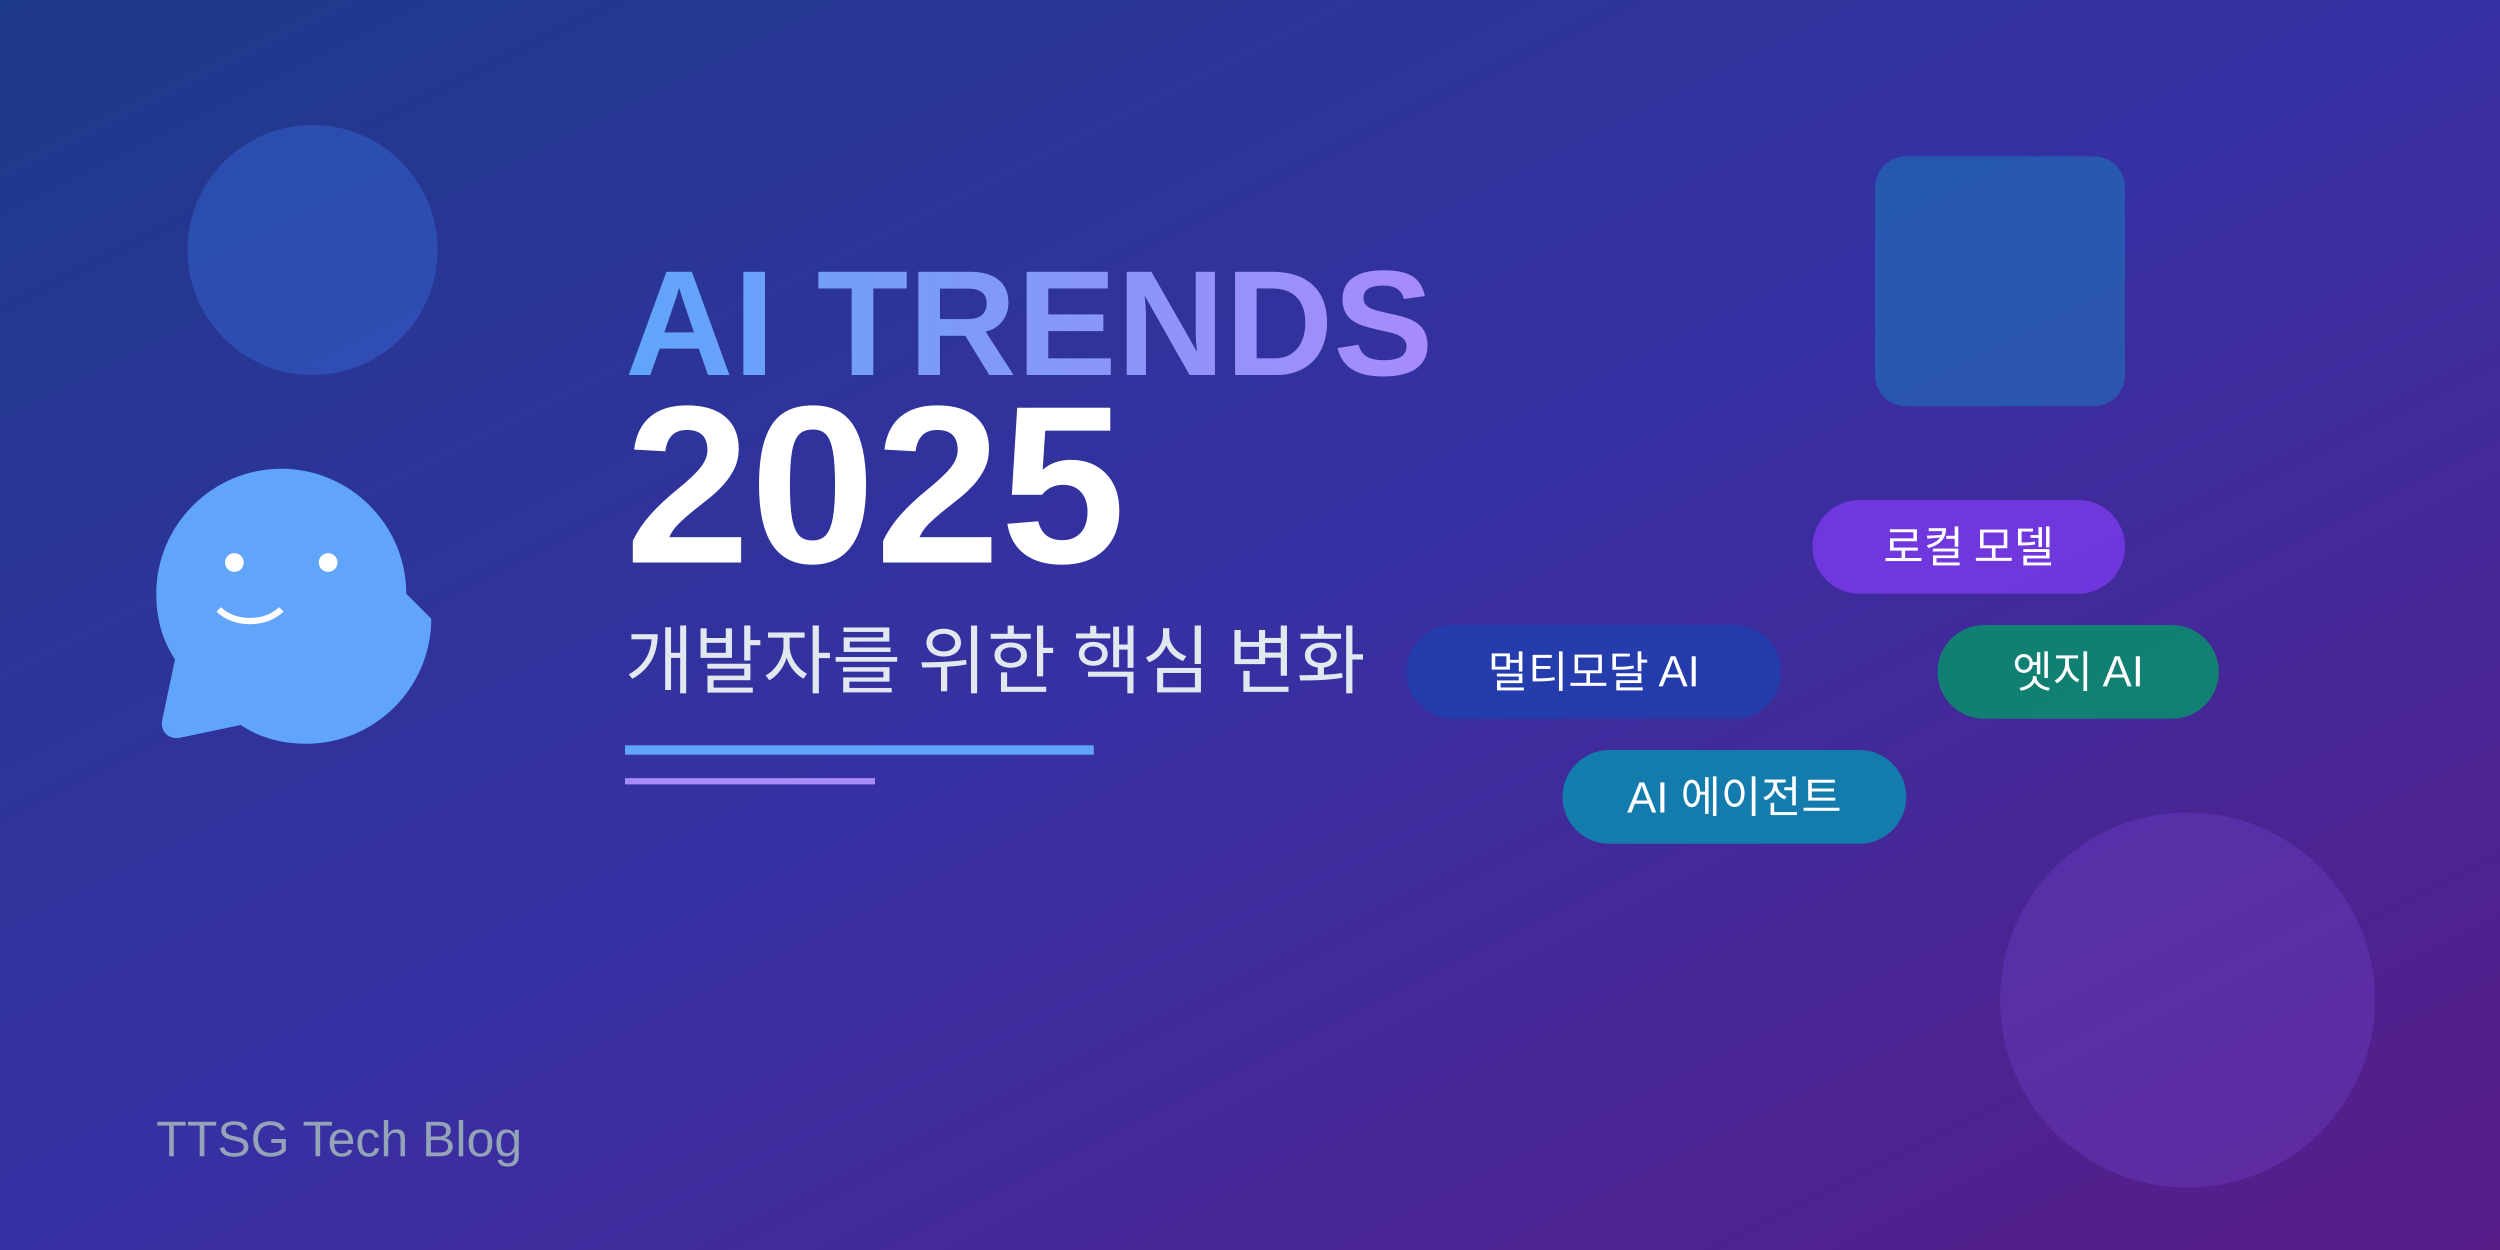
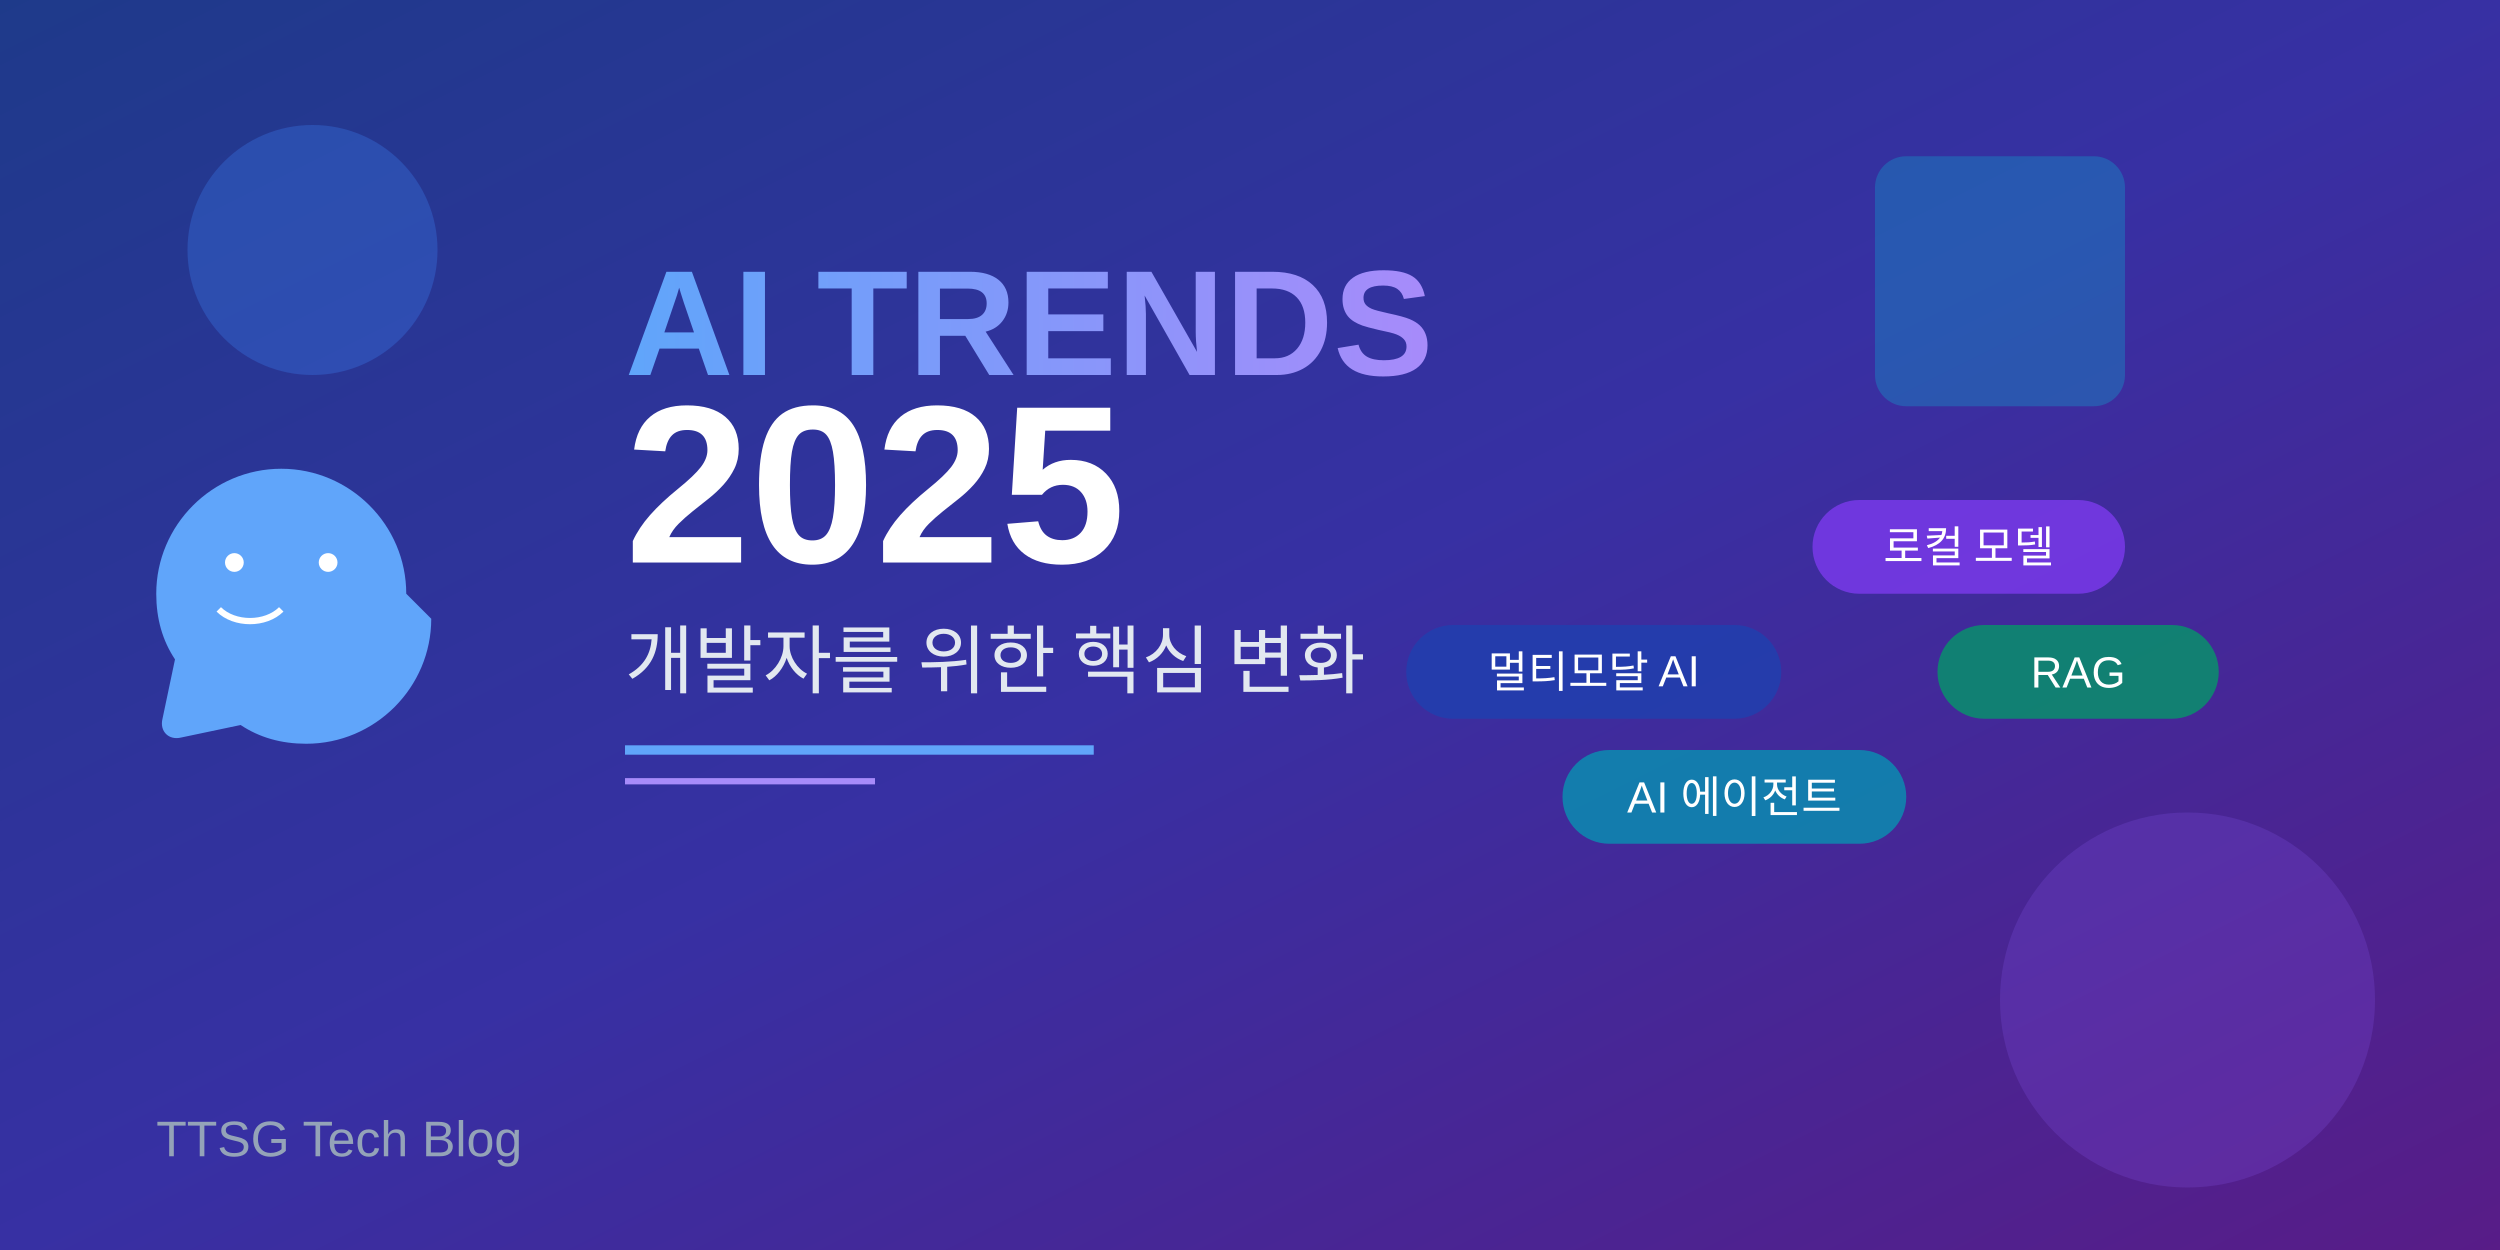
<svg xmlns="http://www.w3.org/2000/svg" width="800" height="400" viewBox="0 0 800 400" fill="none">
  <defs>
    <linearGradient id="bgGradient" x1="0%" y1="0%" x2="100%" y2="100%">
      <stop offset="0%" style="stop-color:#1e3a8a;stop-opacity:1" />
      <stop offset="50%" style="stop-color:#3730a3;stop-opacity:1" />
      <stop offset="100%" style="stop-color:#581c87;stop-opacity:1" />
    </linearGradient>
    <linearGradient id="textGradient" x1="0%" y1="0%" x2="100%" y2="0%">
      <stop offset="0%" style="stop-color:#60a5fa;stop-opacity:1" />
      <stop offset="100%" style="stop-color:#a78bfa;stop-opacity:1" />
    </linearGradient>
  </defs>
  <rect width="800" height="400" fill="url(#bgGradient)" />
  <circle cx="100" cy="80" r="40" fill="#3b82f6" opacity="0.3" />
  <circle cx="700" cy="320" r="60" fill="#8b5cf6" opacity="0.2" />
  <rect x="600" y="50" width="80" height="80" rx="10" fill="#06b6d4" opacity="0.3" />
  <g transform="translate(50, 150)">
    <path d="M80 40C80 18 62 0 40 0S0 18 0 40c0 8 2 15 6 21l-4 19c-1 4 2 7 6 6l19-4c6 4 13 6 21 6 22 0 40-18 40-40z" fill="#60a5fa" />
    <circle cx="25" cy="30" r="3" fill="white" />
    <circle cx="55" cy="30" r="3" fill="white" />
    <path d="M20 45c5 5 15 5 20 0" stroke="white" stroke-width="2" fill="none" />
  </g>
  <text x="200" y="120" font-family="Arial, sans-serif" font-size="48" font-weight="bold" fill="url(#textGradient)">
    AI TRENDS
  </text>
  <text x="200" y="180" font-family="Arial, sans-serif" font-size="72" font-weight="bold" fill="white">
    2025
  </text>
  <text x="200" y="220" font-family="Arial, sans-serif" font-size="24" fill="#e2e8f0">
    개발자를 위한 핵심 변화
  </text>
  <line x1="200" y1="240" x2="350" y2="240" stroke="#60a5fa" stroke-width="3" />
  <line x1="200" y1="250" x2="280" y2="250" stroke="#a78bfa" stroke-width="2" />
  <g transform="translate(450, 200)">
    <rect x="0" y="0" width="120" height="30" rx="15" fill="#1e40af" opacity="0.8" />
    <text x="60" y="20" font-family="Arial, sans-serif" font-size="14" fill="white" text-anchor="middle">멀티모달 AI</text>
  </g>
  <g transform="translate(580, 160)">
    <rect x="0" y="0" width="100" height="30" rx="15" fill="#7c3aed" opacity="0.8" />
    <text x="50" y="20" font-family="Arial, sans-serif" font-size="14" fill="white" text-anchor="middle">로컬 모델</text>
  </g>
  <g transform="translate(500, 240)">
    <rect x="0" y="0" width="110" height="30" rx="15" fill="#0891b2" opacity="0.8" />
    <text x="55" y="20" font-family="Arial, sans-serif" font-size="14" fill="white" text-anchor="middle">AI 에이전트</text>
  </g>
  <g transform="translate(620, 200)">
    <rect x="0" y="0" width="90" height="30" rx="15" fill="#059669" opacity="0.8" />
-     <text x="45" y="20" font-family="Arial, sans-serif" font-size="14" fill="white" text-anchor="middle">엣지 AI</text>
+     <text x="45" y="20" font-family="Arial, sans-serif" font-size="14" fill="white" text-anchor="middle">RAG</text>
  </g>
  <text x="50" y="370" font-family="Arial, sans-serif" font-size="16" fill="#94a3b8">
    TTSG Tech Blog
  </text>
</svg>
